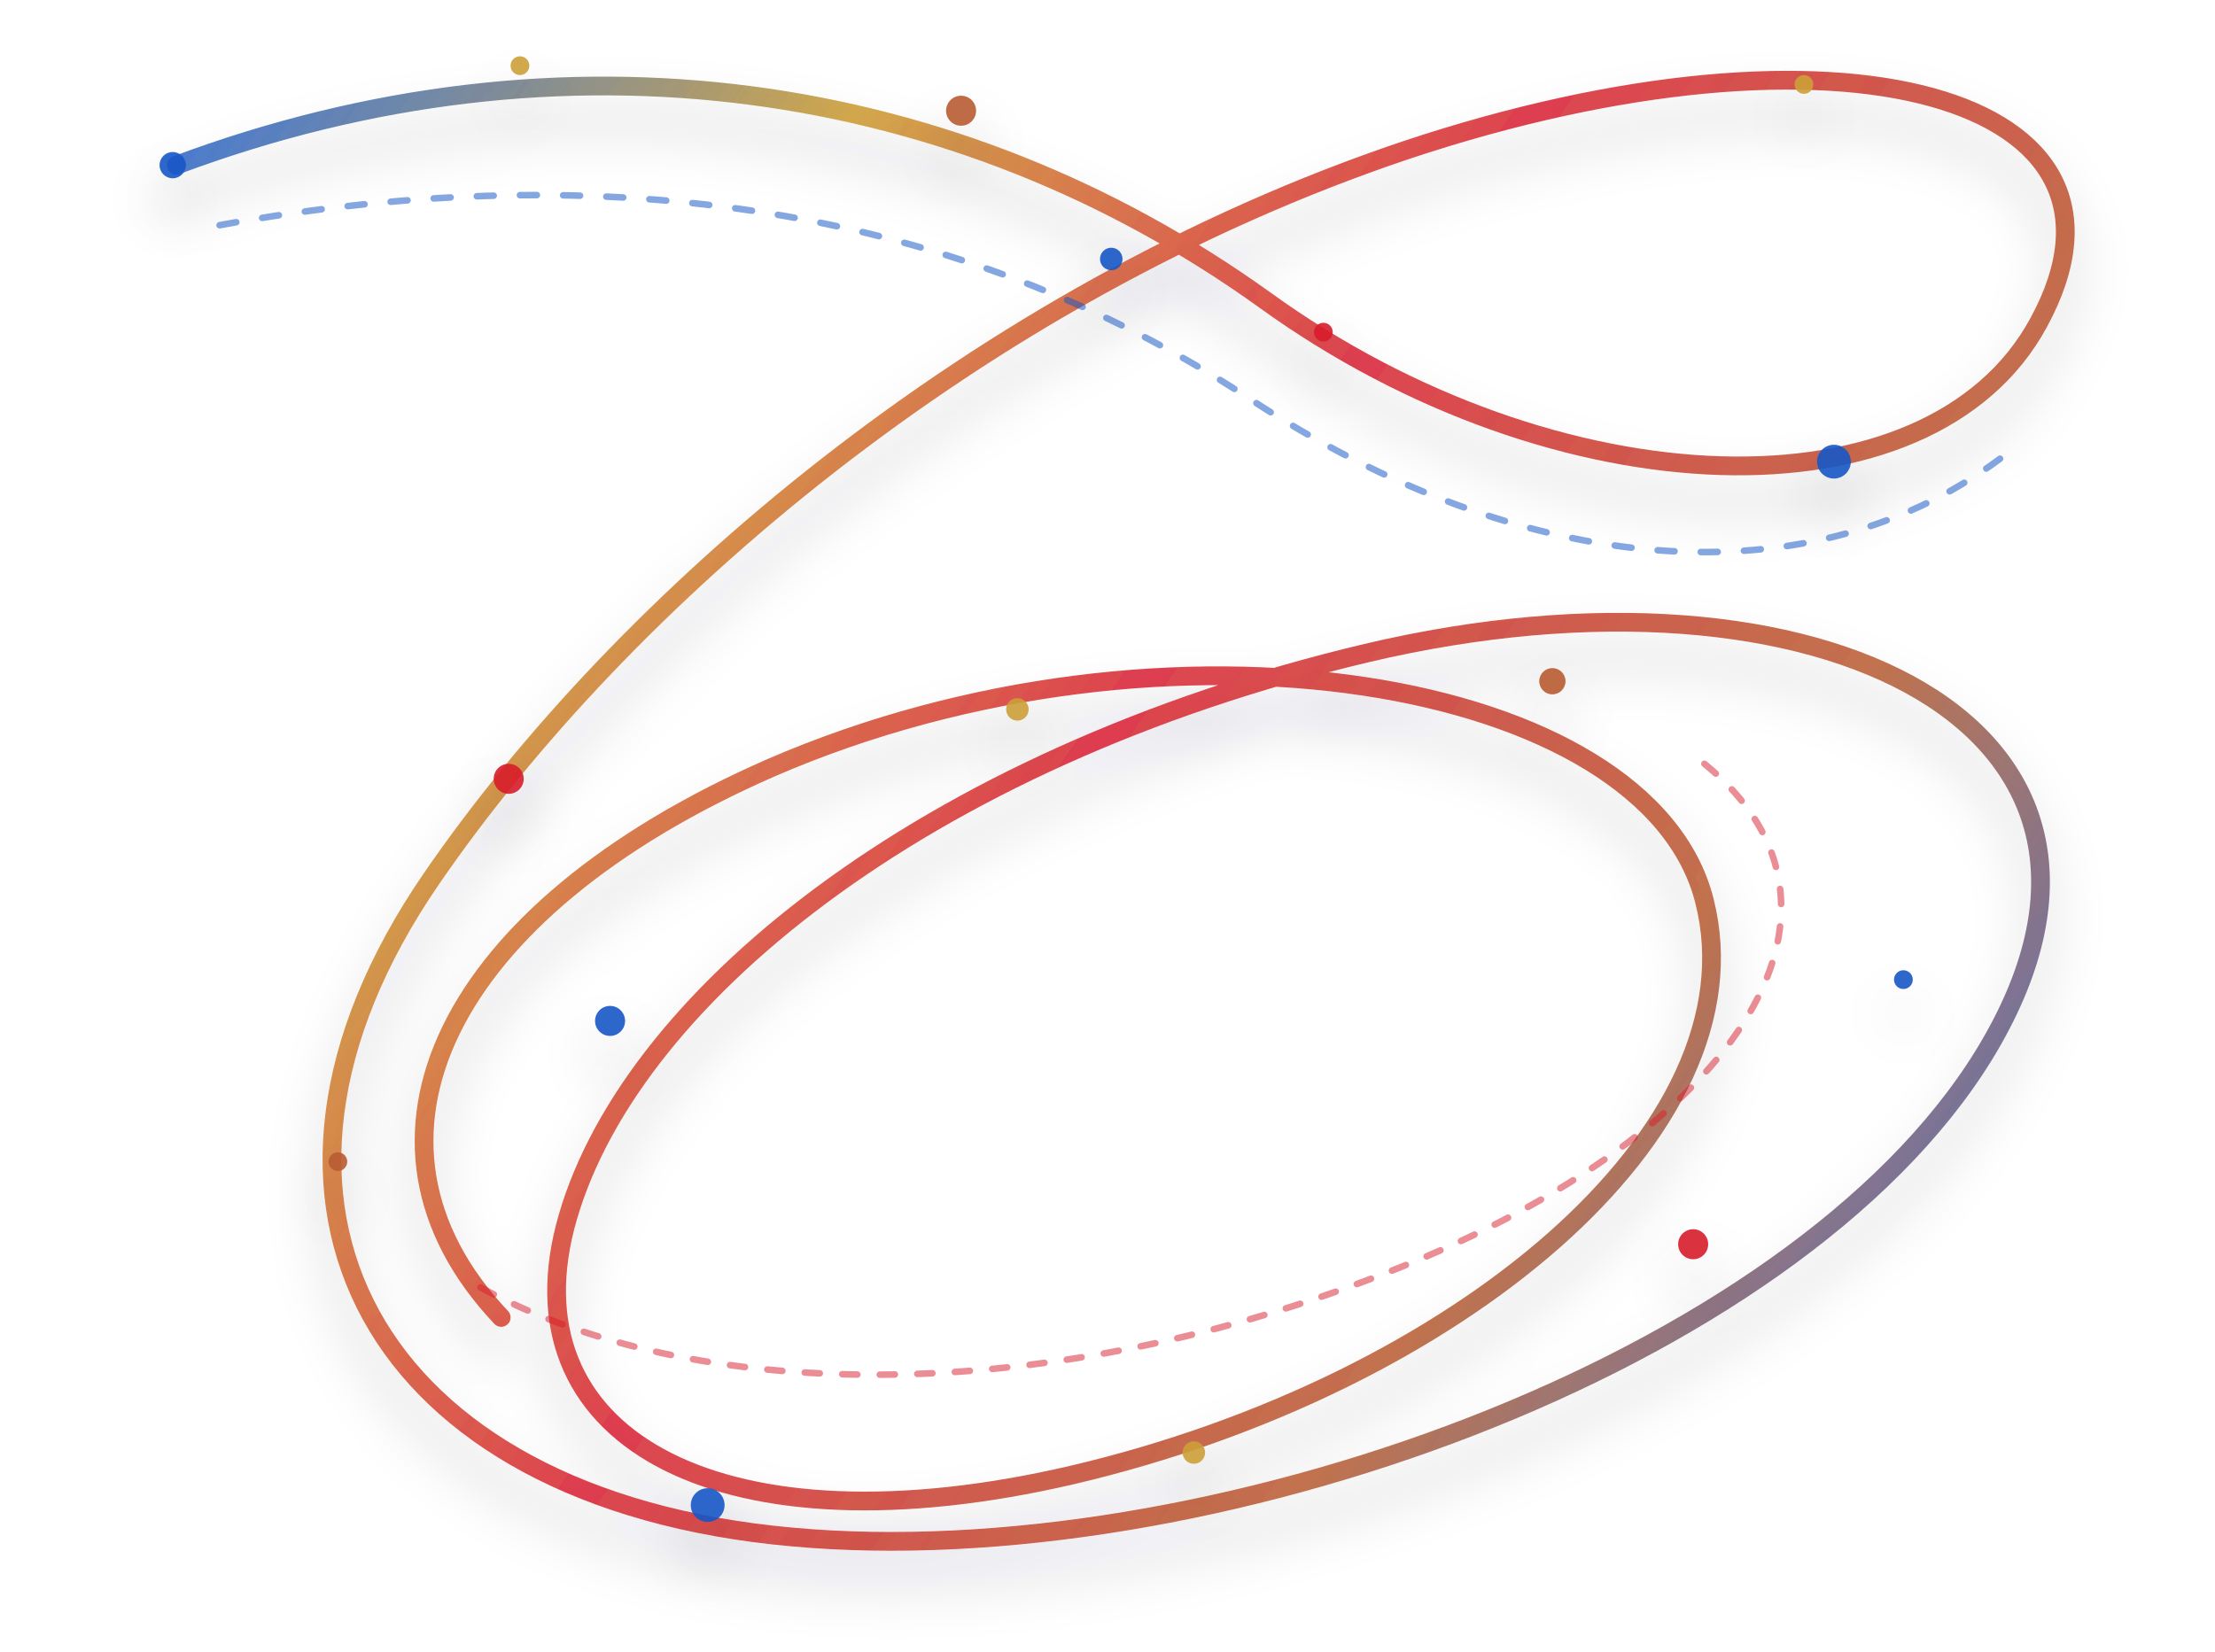
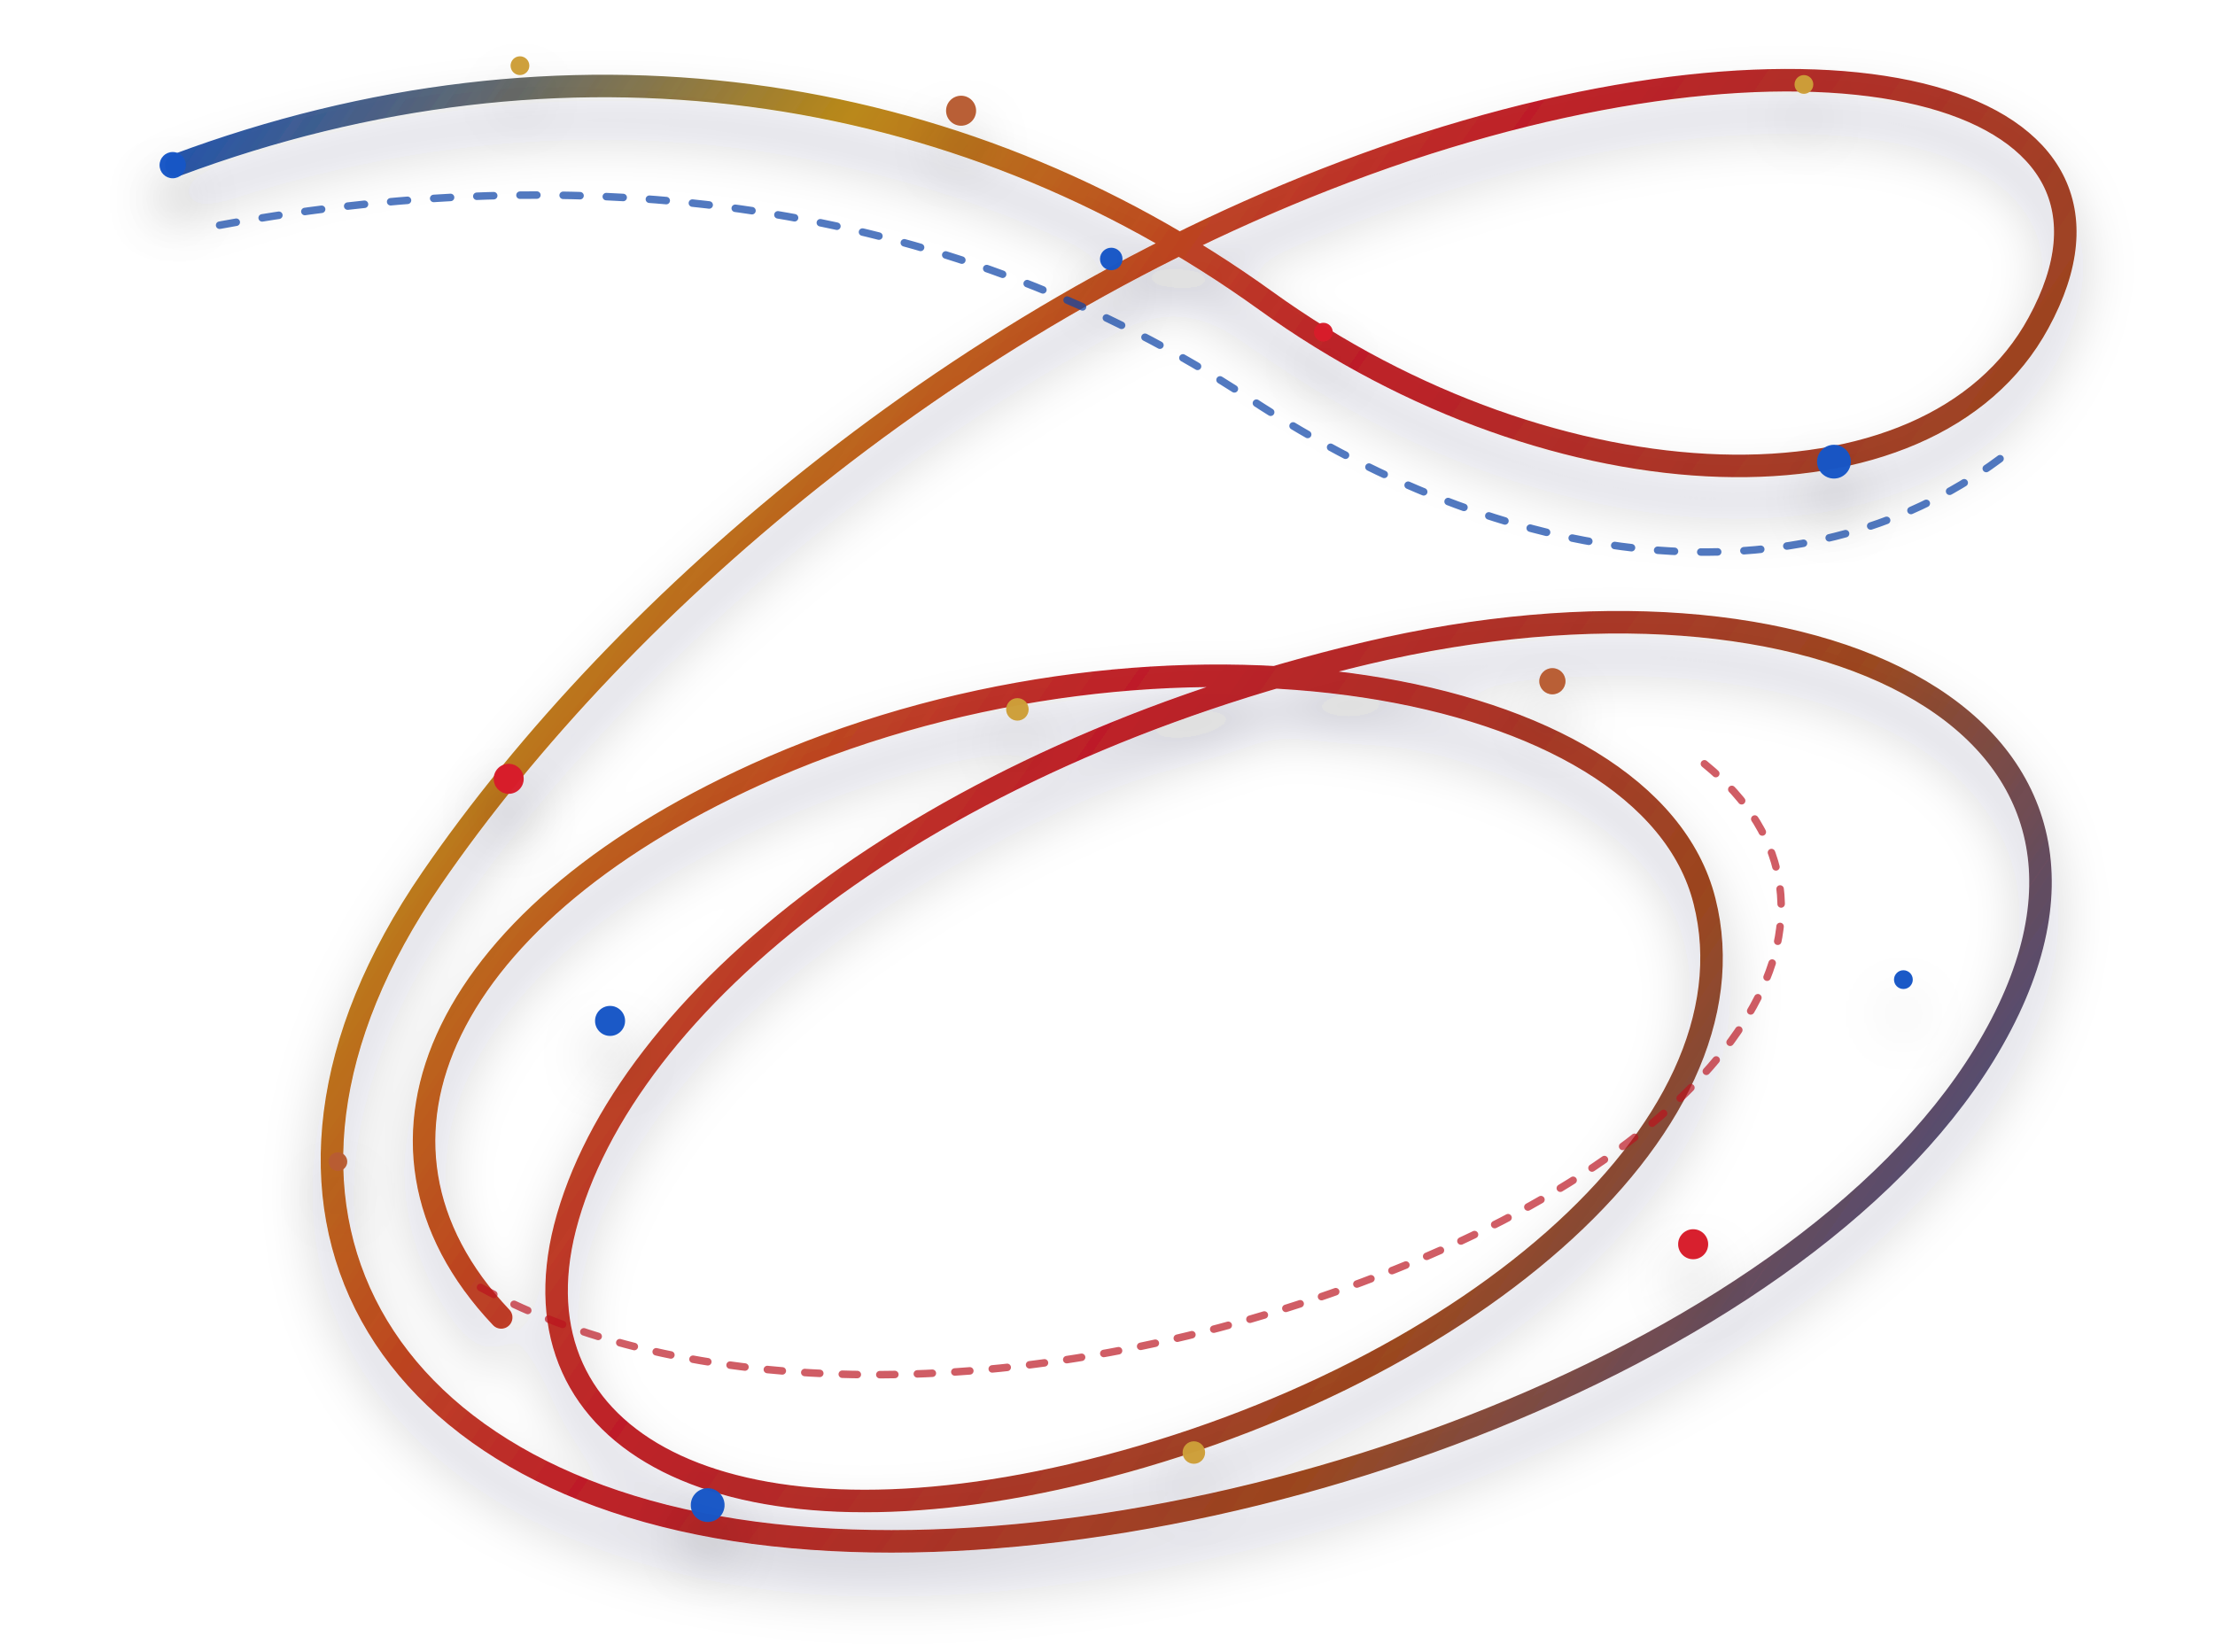
<svg xmlns="http://www.w3.org/2000/svg" viewBox="0 0 1180 880" fill="none">
  <defs>
    <linearGradient id="alumni-flow" x1="74" y1="92" x2="1084" y2="792" gradientUnits="userSpaceOnUse">
-       <stop offset="0" stop-color="#1456c6" stop-opacity="0.78" />
-       <stop offset="0.24" stop-color="#cd9e37" stop-opacity="0.9" />
-       <stop offset="0.48" stop-color="#d71c2a" stop-opacity="0.82" />
-       <stop offset="0.74" stop-color="#b85c30" stop-opacity="0.86" />
-       <stop offset="1" stop-color="#1456c6" stop-opacity="0.78" />
+       <stop offset="0" stop-color="#0f45a8" stop-opacity="0.92" />
+       <stop offset="0.24" stop-color="#b98612" stop-opacity="0.98" />
+       <stop offset="0.48" stop-color="#ba111e" stop-opacity="0.94" />
+       <stop offset="0.74" stop-color="#964219" stop-opacity="0.96" />
+       <stop offset="1" stop-color="#0f45a8" stop-opacity="0.92" />
    </linearGradient>
    <filter id="depth" x="-10%" y="-10%" width="120%" height="120%">
-       <feDropShadow dx="0" dy="18" stdDeviation="14" flood-color="#141f34" flood-opacity="0.2" />
+       <feDropShadow dx="0" dy="18" stdDeviation="14" flood-color="#141f34" flood-opacity="0.28" />
    </filter>
  </defs>
-   <path d="M94 88C300 11 510 42 674 160C829 272 1028 279 1086 172C1152 51 980 3 749 80C520 157 331 321 230 468C111 641 199 799 422 819C641 839 955 728 1057 562C1164 387 969 291 728 348C492 404 332 534 301 654C272 768 386 829 571 786C776 738 939 602 908 480C878 361 621 318 411 409C237 485 178 608 267 702" stroke="url(#alumni-flow)" stroke-width="10" stroke-linecap="round" filter="url(#depth)" />
-   <path d="M117 120C324 82 511 111 665 212C812 309 966 322 1070 241" stroke="#1456c6" stroke-width="3.5" stroke-linecap="round" stroke-dasharray="9 14" opacity="0.52" />
-   <path d="M256 686C369 748 553 750 734 680C925 607 1004 485 908 407" stroke="#d71c2a" stroke-width="3.5" stroke-linecap="round" stroke-dasharray="8 12" opacity="0.5" />
-   <g opacity="0.9" filter="url(#depth)">
+   <path d="M94 88C300 11 510 42 674 160C829 272 1028 279 1086 172C1152 51 980 3 749 80C520 157 331 321 230 468C111 641 199 799 422 819C641 839 955 728 1057 562C1164 387 969 291 728 348C492 404 332 534 301 654C272 768 386 829 571 786C776 738 939 602 908 480C878 361 621 318 411 409C237 485 178 608 267 702" stroke="url(#alumni-flow)" stroke-width="12" stroke-linecap="round" filter="url(#depth)" />
+   <path d="M117 120C324 82 511 111 665 212C812 309 966 322 1070 241" stroke="#0f45a8" stroke-width="4" stroke-linecap="round" stroke-dasharray="9 14" opacity="0.72" />
+   <path d="M256 686C369 748 553 750 734 680C925 607 1004 485 908 407" stroke="#ba111e" stroke-width="4" stroke-linecap="round" stroke-dasharray="8 12" opacity="0.68" />
+   <g opacity="0.98" filter="url(#depth)">
    <circle cx="92" cy="88" r="7" fill="#1456c6" />
    <circle cx="277" cy="35" r="5" fill="#cd9e37" />
    <circle cx="512" cy="59" r="8" fill="#b85c30" />
    <circle cx="705" cy="177" r="5" fill="#d71c2a" />
    <circle cx="977" cy="246" r="9" fill="#1456c6" />
    <circle cx="961" cy="45" r="5" fill="#cd9e37" />
    <circle cx="592" cy="138" r="6" fill="#1456c6" />
    <circle cx="271" cy="415" r="8" fill="#d71c2a" />
    <circle cx="180" cy="619" r="5" fill="#b85c30" />
    <circle cx="377" cy="802" r="9" fill="#1456c6" />
    <circle cx="636" cy="774" r="6" fill="#cd9e37" />
    <circle cx="902" cy="663" r="8" fill="#d71c2a" />
    <circle cx="1014" cy="522" r="5" fill="#1456c6" />
    <circle cx="827" cy="363" r="7" fill="#b85c30" />
    <circle cx="542" cy="378" r="6" fill="#cd9e37" />
    <circle cx="325" cy="544" r="8" fill="#1456c6" />
  </g>
</svg>
